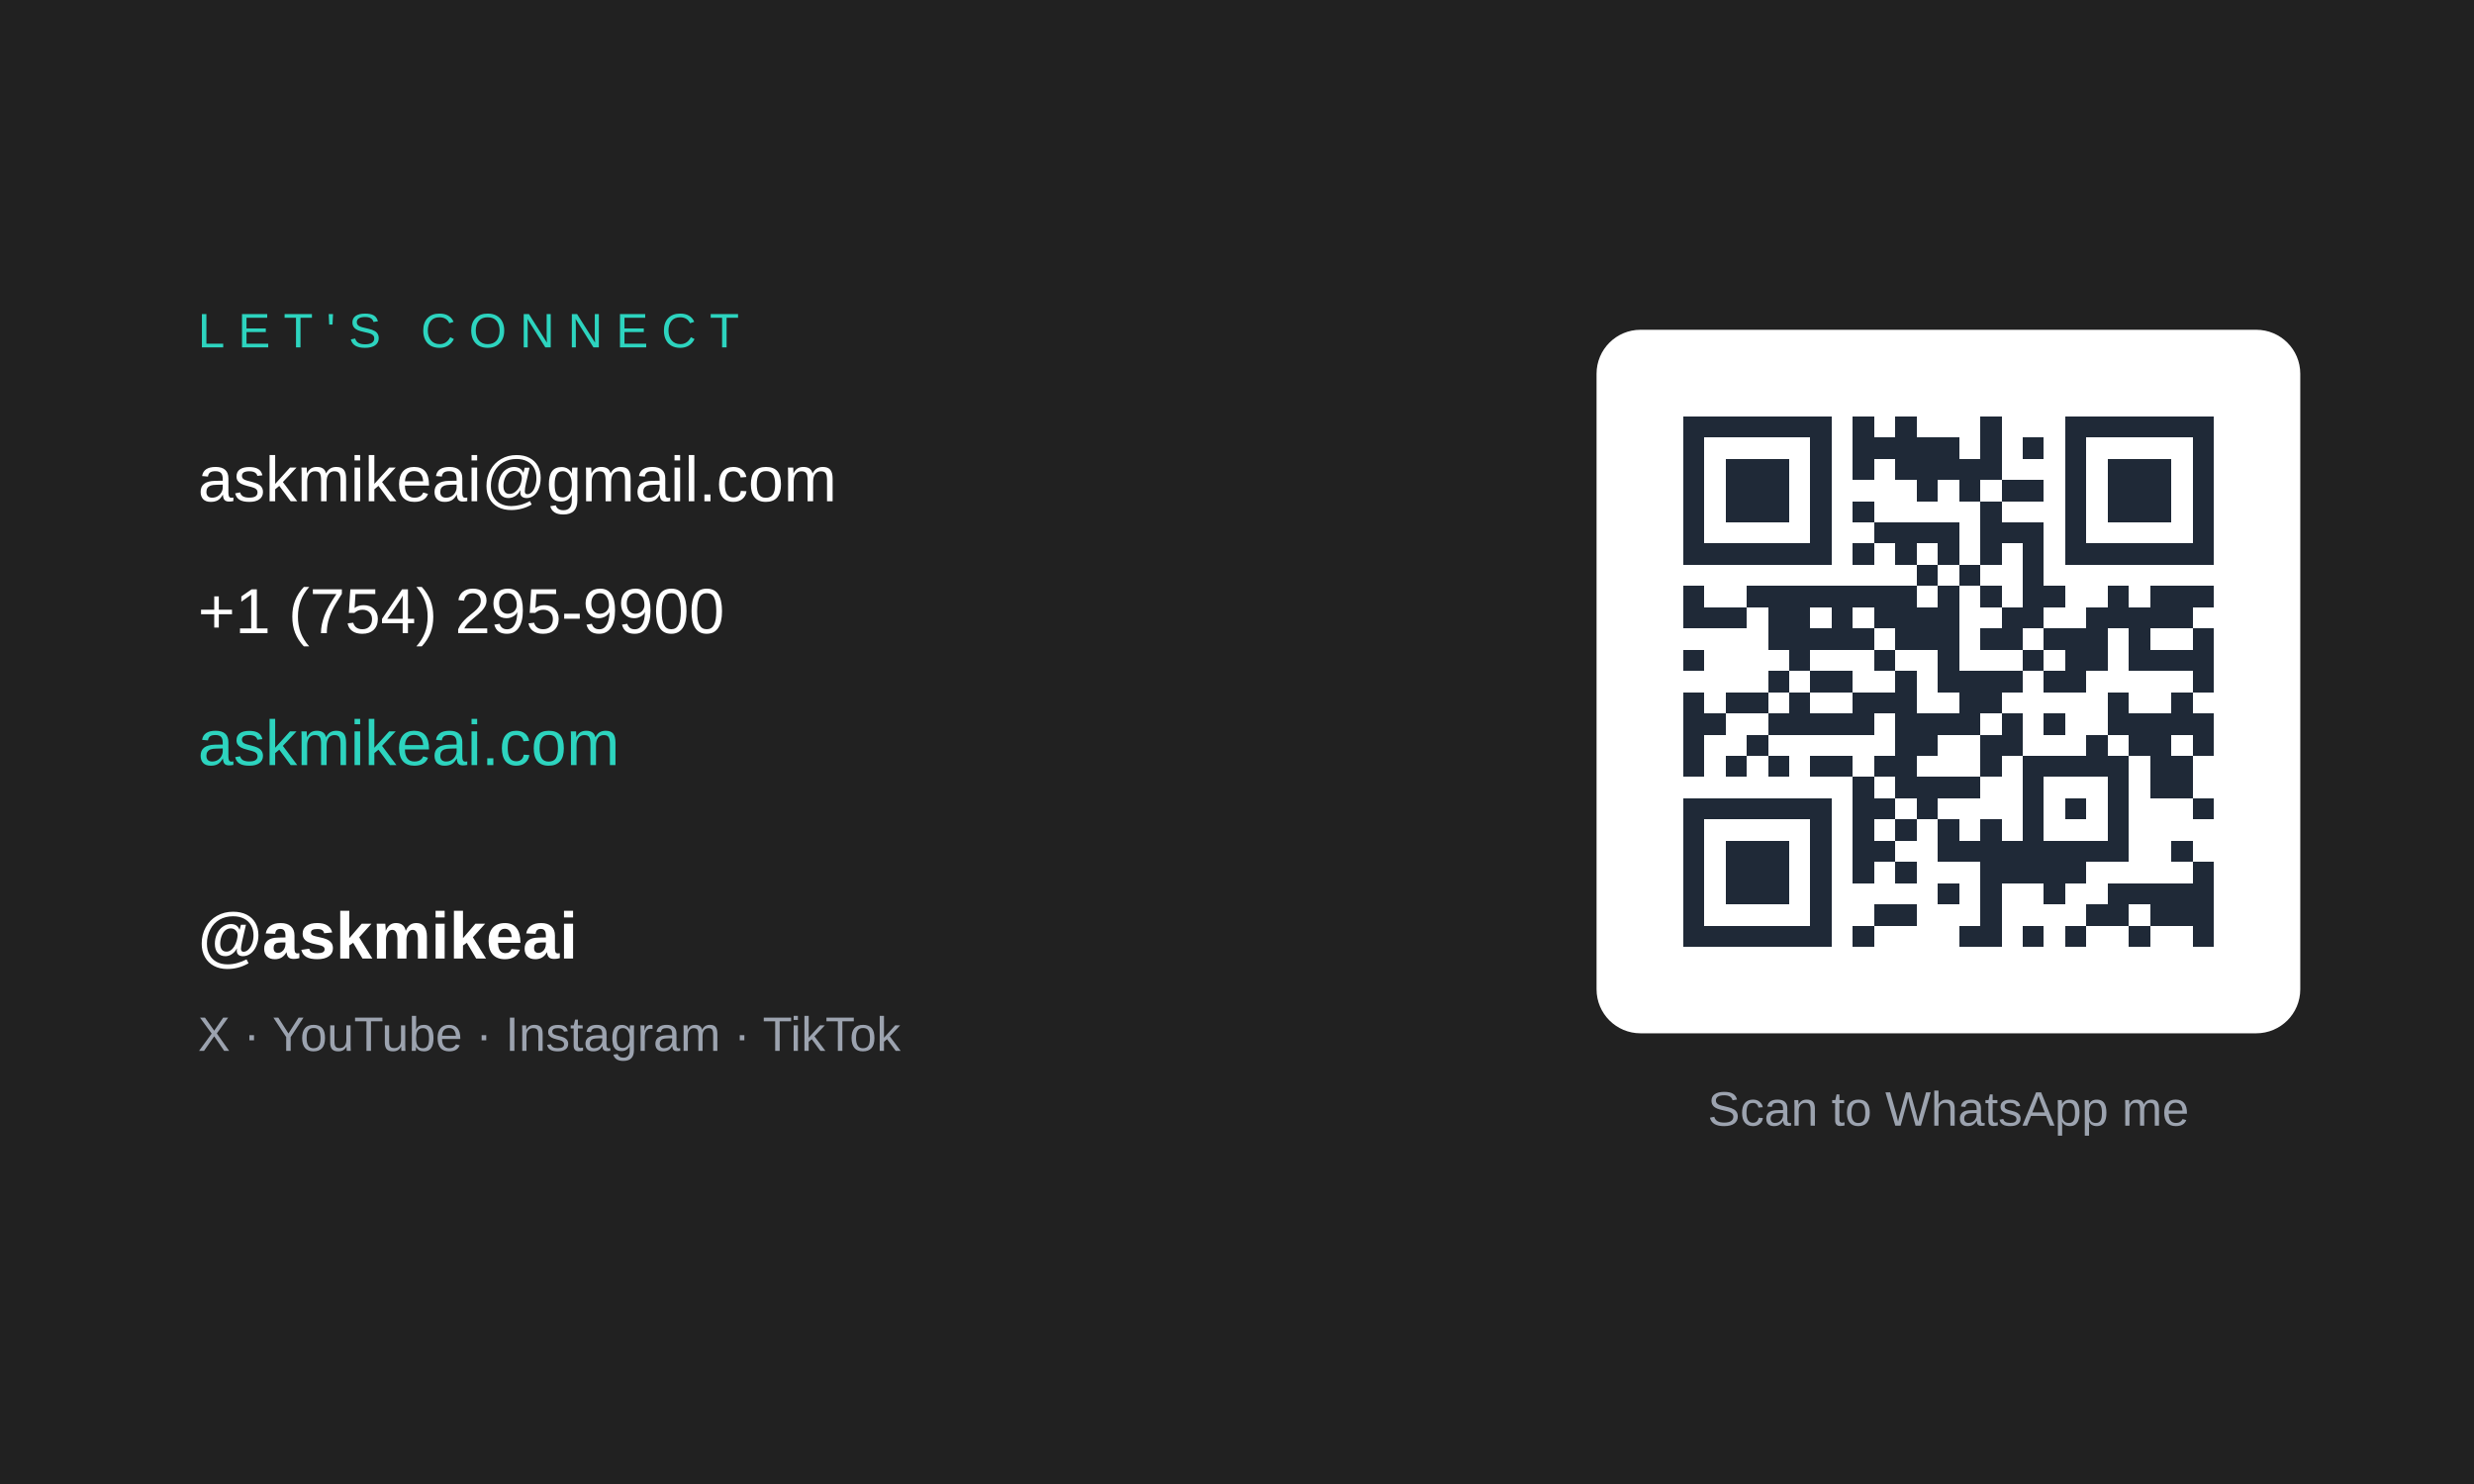
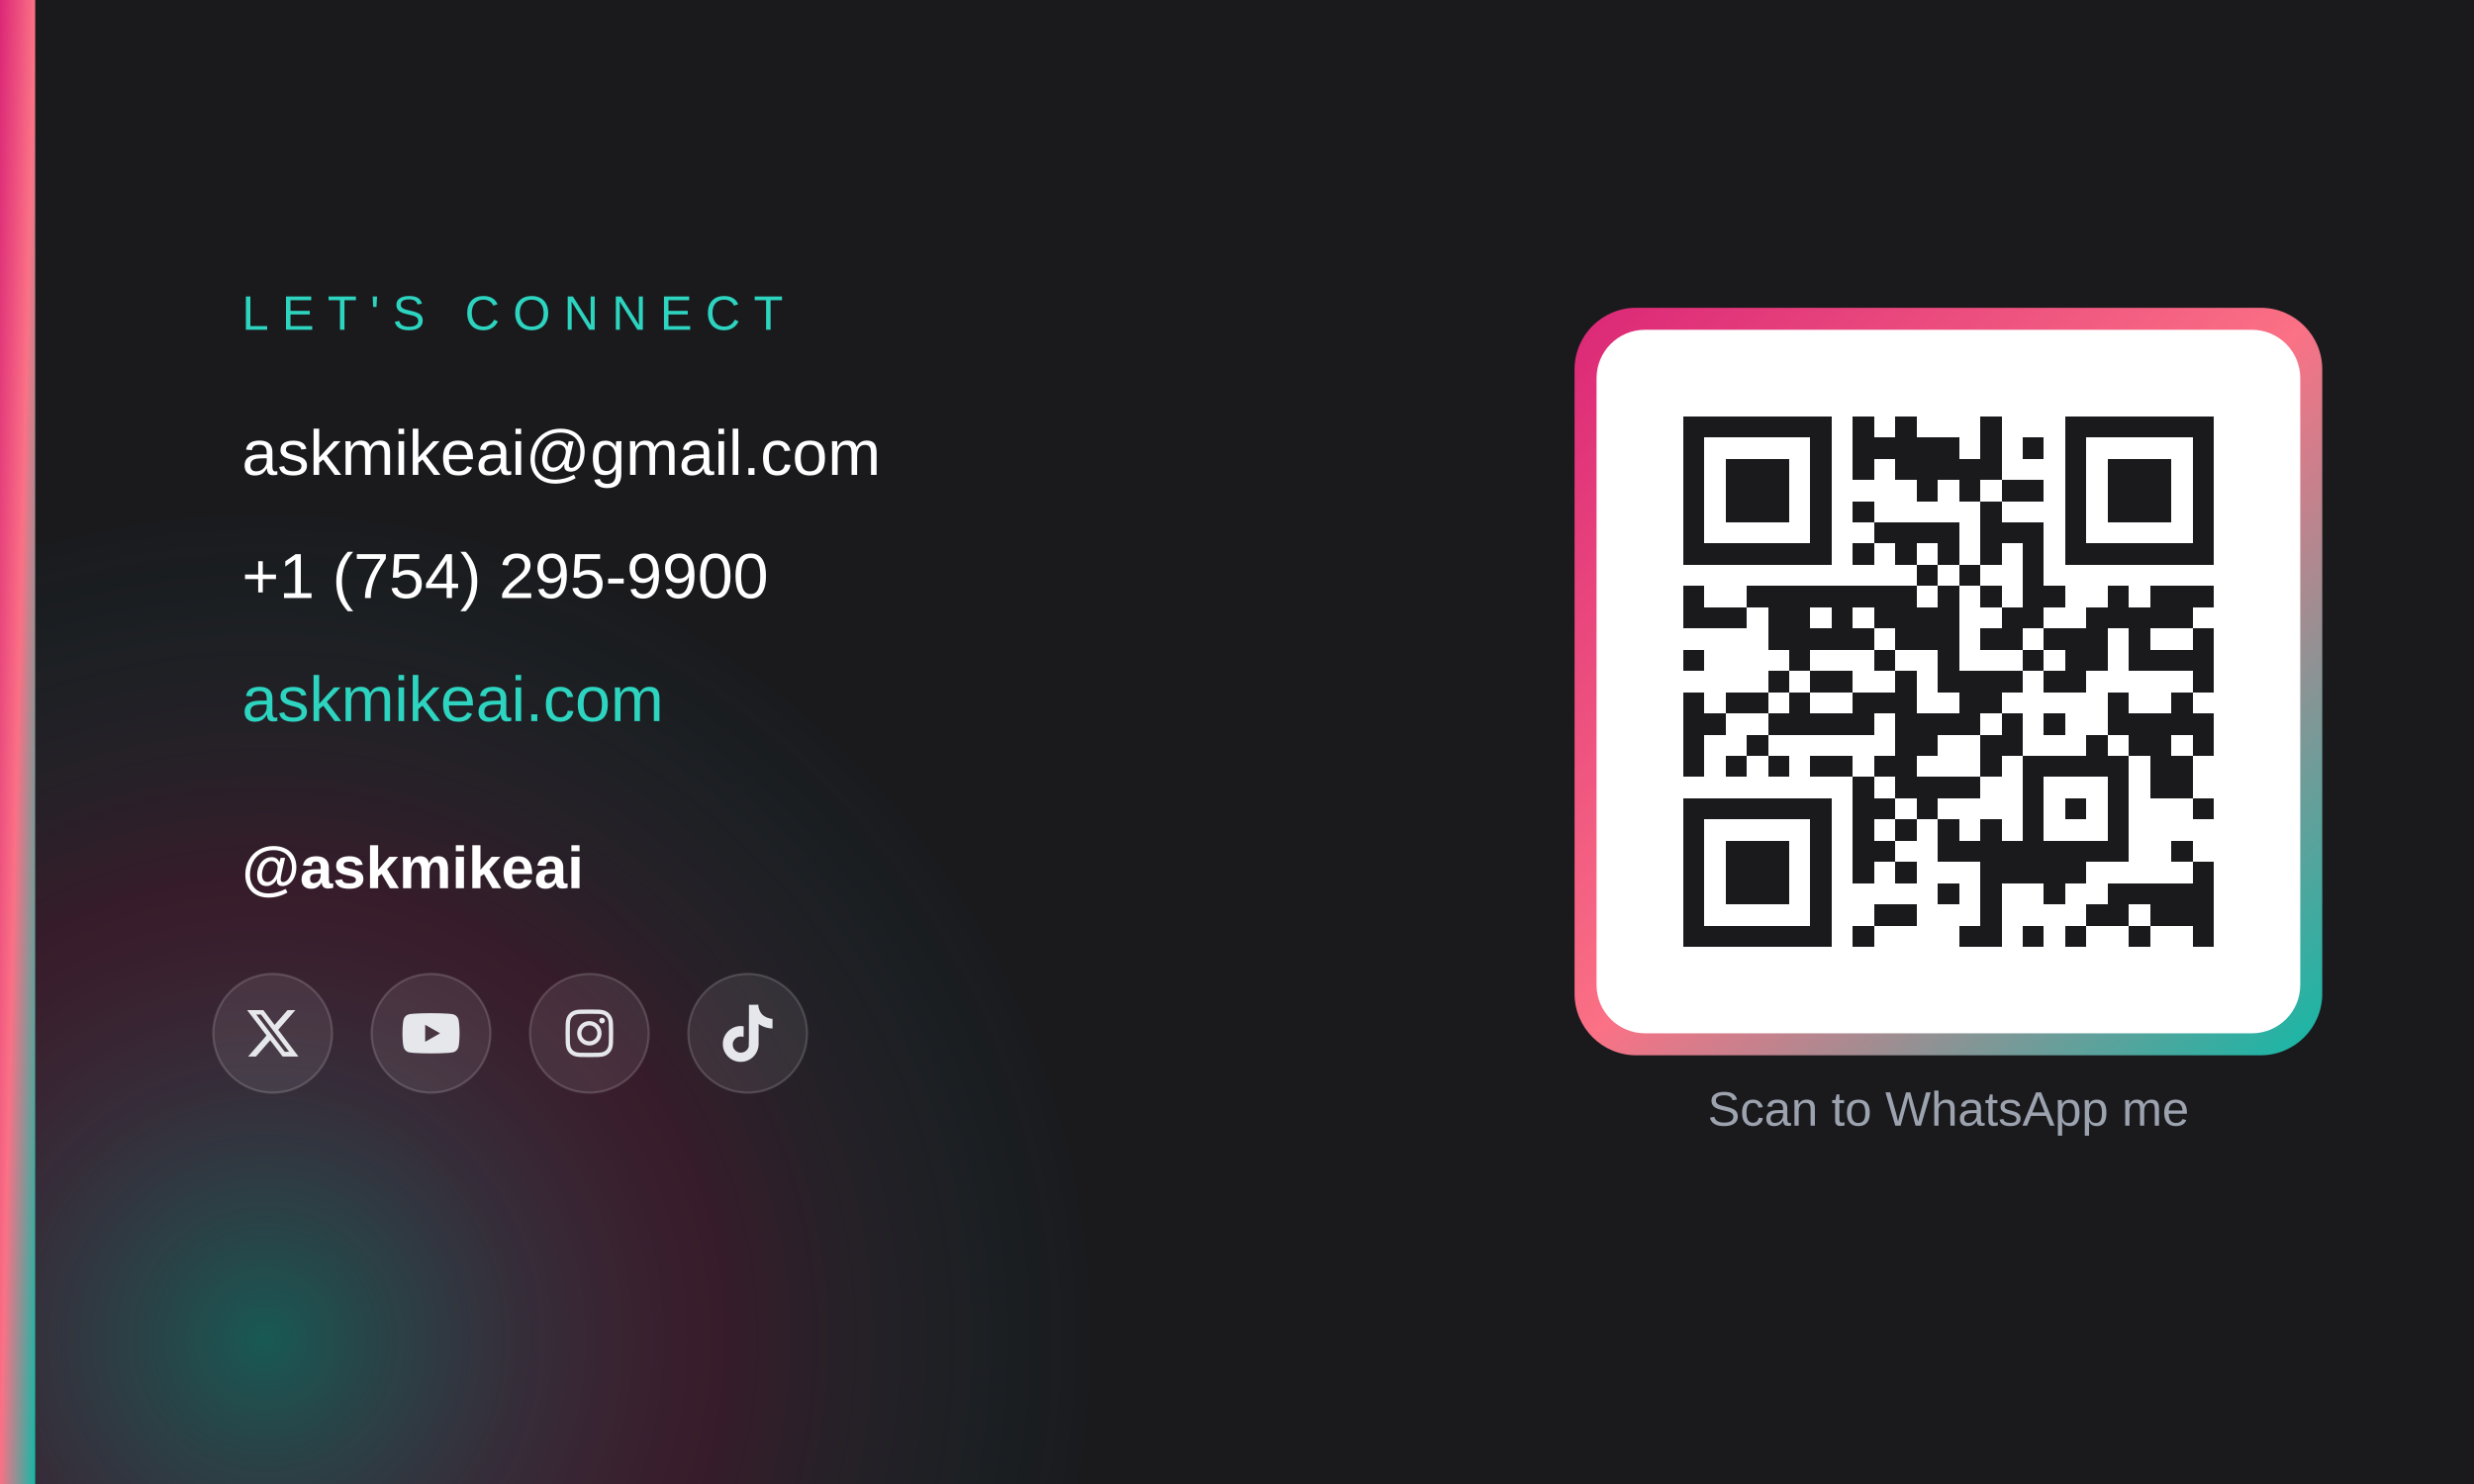
<svg xmlns="http://www.w3.org/2000/svg" width="1125" height="675" viewBox="0 0 1125 675">
-   <rect width="1125" height="675" fill="#212121" />
-   <text x="90" y="158" font-family="Arial, Helvetica, sans-serif" font-size="22" letter-spacing="6" fill="#2dd4bf">LET'S CONNECT</text>
-   <text x="90" y="228" font-family="Arial, Helvetica, sans-serif" font-size="29" fill="#ffffff">askmikeai@gmail.com</text>
-   <text x="90" y="288" font-family="Arial, Helvetica, sans-serif" font-size="29" fill="#ffffff">+1 (754) 295-9900</text>
-   <text x="90" y="348" font-family="Arial, Helvetica, sans-serif" font-size="29" fill="#2dd4bf">askmikeai.com</text>
-   <text x="90" y="436" font-family="Arial, Helvetica, sans-serif" font-size="30" font-weight="700" fill="#ffffff">@askmikeai</text>
-   <text x="90" y="478" font-family="Arial, Helvetica, sans-serif" font-size="22" fill="#9ca3af">X · YouTube · Instagram · TikTok</text>
-   <rect x="726" y="150" width="320" height="320" rx="20" fill="#ffffff" />
+   <defs>
+     <linearGradient id="brand" x1="0" y1="0" x2="1" y2="1">
+       <stop offset="0" stop-color="#db2777" />
+       <stop offset="0.5" stop-color="#fb7185" />
+       <stop offset="1" stop-color="#14b8a6" />
+     </linearGradient>
+     <radialGradient id="glow" cx="50%" cy="50%" r="50%">
+       <stop offset="0" stop-color="#14b8a6" stop-opacity="0.4" />
+       <stop offset="0.55" stop-color="#db2777" stop-opacity="0.15" />
+       <stop offset="1" stop-color="#14b8a6" stop-opacity="0" />
+     </radialGradient>
+   </defs>
+   <rect width="1125" height="675" fill="#1a1a1d" />
+   <circle cx="120" cy="610" r="380" fill="url(#glow)" />
+   <rect x="0" y="0" width="16" height="675" fill="url(#brand)" />
+   <text x="110" y="150" font-family="Arial, Helvetica, sans-serif" font-size="22" letter-spacing="6" fill="#2dd4bf">LET'S CONNECT</text>
+   <text x="110" y="216" font-family="Arial, Helvetica, sans-serif" font-size="29" fill="#ffffff">askmikeai@gmail.com</text>
+   <text x="110" y="272" font-family="Arial, Helvetica, sans-serif" font-size="29" fill="#ffffff">+1 (754) 295-9900</text>
+   <text x="110" y="328" font-family="Arial, Helvetica, sans-serif" font-size="29" fill="#2dd4bf">askmikeai.com</text>
+   <text x="110" y="404" font-family="Arial, Helvetica, sans-serif" font-size="27" font-weight="700" fill="#ffffff">@askmikeai</text>
+   <g transform="translate(124,470)">
+     <circle r="27" fill="#ffffff" fill-opacity="0.08" stroke="#ffffff" stroke-opacity="0.16" />
+     <g transform="translate(-13,-13) scale(1.083)">
+       <path fill="#e5e7eb" d="M18.244 2.25h3.308l-7.227 8.26 8.502 11.24H16.17l-5.214-6.817L4.99 21.75H1.68l7.73-8.835L1.254 2.25H8.08l4.713 6.231zm-1.161 17.52h1.833L7.084 4.126H5.117z" />
+     </g>
+   </g>
+   <g transform="translate(196,470)">
+     <circle r="27" fill="#ffffff" fill-opacity="0.08" stroke="#ffffff" stroke-opacity="0.16" />
+     <g transform="translate(-13,-13) scale(1.083)">
+       <path fill="#e5e7eb" d="M23.498 6.186a3.016 3.016 0 0 0-2.122-2.136C19.505 3.545 12 3.545 12 3.545s-7.505 0-9.377.505A3.017 3.017 0 0 0 .502 6.186C0 8.07 0 12 0 12s0 3.93.502 5.814a3.016 3.016 0 0 0 2.122 2.136c1.871.505 9.376.505 9.376.505s7.505 0 9.377-.505a3.015 3.015 0 0 0 2.122-2.136C24 15.93 24 12 24 12s0-3.93-.502-5.814zM9.545 15.568V8.432L15.818 12l-6.273 3.568z" />
+     </g>
+   </g>
+   <g transform="translate(268,470)">
+     <circle r="27" fill="#ffffff" fill-opacity="0.08" stroke="#ffffff" stroke-opacity="0.16" />
+     <g transform="translate(-13,-13) scale(1.083)">
+       <path fill="#e5e7eb" d="M12.315 2c2.43 0 2.784.013 3.808.06 1.064.049 1.791.218 2.427.465a4.902 4.902 0 011.772 1.153 4.902 4.902 0 011.153 1.772c.247.636.416 1.363.465 2.427.048 1.067.06 1.407.06 4.123v.08c0 2.643-.012 2.987-.06 4.043-.049 1.064-.218 1.791-.465 2.427a4.902 4.902 0 01-1.153 1.772 4.902 4.902 0 01-1.772 1.153c-.636.247-1.363.416-2.427.465-1.067.048-1.407.06-4.123.06h-.08c-2.643 0-2.987-.012-4.043-.06-1.064-.049-1.791-.218-2.427-.465a4.902 4.902 0 01-1.772-1.153 4.902 4.902 0 01-1.153-1.772c-.247-.636-.416-1.363-.465-2.427-.047-1.024-.06-1.379-.06-3.808v-.63c0-2.43.013-2.784.06-3.808.049-1.064.218-1.791.465-2.427a4.902 4.902 0 011.153-1.772A4.902 4.902 0 015.45 2.525c.636-.247 1.363-.416 2.427-.465C8.901 2.013 9.256 2 11.685 2h.63zm-.081 1.802h-.468c-2.456 0-2.784.011-3.807.058-.975.045-1.504.207-1.857.344-.467.182-.8.398-1.15.748-.35.35-.566.683-.748 1.15-.137.353-.3.882-.344 1.857-.047 1.023-.058 1.351-.058 3.807v.468c0 2.456.011 2.784.058 3.807.045.975.207 1.504.344 1.857.182.466.399.8.748 1.15.35.35.683.566 1.15.748.353.137.882.3 1.857.344 1.054.048 1.37.058 4.041.058h.08c2.597 0 2.917-.01 3.96-.058.976-.045 1.505-.207 1.858-.344.466-.182.8-.398 1.15-.748.35-.35.566-.683.748-1.15.137-.353.3-.882.344-1.857.048-1.055.058-1.37.058-4.041v-.08c0-2.597-.01-2.917-.058-3.96-.045-.976-.207-1.505-.344-1.858a3.097 3.097 0 00-.748-1.15 3.098 3.098 0 00-1.15-.748c-.353-.137-.882-.3-1.857-.344-1.023-.047-1.351-.058-3.807-.058zM12 6.865a5.135 5.135 0 110 10.27 5.135 5.135 0 010-10.27zm0 1.802a3.333 3.333 0 100 6.666 3.333 3.333 0 000-6.666zm5.338-3.205a1.2 1.2 0 110 2.4 1.2 1.2 0 010-2.4z" />
+     </g>
+   </g>
+   <g transform="translate(340,470)">
+     <circle r="27" fill="#ffffff" fill-opacity="0.08" stroke="#ffffff" stroke-opacity="0.16" />
+     <g transform="translate(-13,-13) scale(1.083)">
+       <path fill="#e5e7eb" d="M12.525.02c1.31-.02 2.61-.01 3.91-.02.08 1.53.63 3.09 1.75 4.17 1.12 1.11 2.7 1.62 4.24 1.79v4.03c-1.44-.05-2.89-.35-4.2-.97-.57-.26-1.1-.59-1.62-.93-.01 2.92.01 5.84-.02 8.75-.08 1.4-.54 2.79-1.35 3.94-1.31 1.92-3.58 3.17-5.91 3.21-1.43.08-2.86-.31-4.08-1.03-2.02-1.19-3.44-3.37-3.65-5.71-.02-.5-.03-1-.01-1.49.18-1.9 1.12-3.72 2.58-4.96 1.66-1.44 3.98-2.13 6.15-1.72.02 1.48-.04 2.96-.04 4.44-.99-.32-2.15-.23-3.02.37-.63.41-1.11 1.04-1.36 1.75-.21.51-.15 1.07-.14 1.61.24 1.64 1.82 3.02 3.5 2.87 1.12-.01 2.19-.66 2.77-1.61.19-.33.4-.67.41-1.06.1-1.79.06-3.57.07-5.36.01-4.03-.01-8.05.02-12.07z" />
+     </g>
+   </g>
+   <rect x="716" y="140" width="340" height="340" rx="28" fill="url(#brand)" />
+   <rect x="726" y="150" width="320" height="320" rx="22" fill="#ffffff" />
  <svg x="746" y="170" width="280" height="280" viewBox="0 0 29 29" shape-rendering="crispEdges">
    <path fill="#ffffff" d="M0 0h29v29H0z" />
-     <path stroke="#1f2937" d="M2 2.5h7m1 0h1m1 0h1m3 0h1m3 0h7M2 3.5h1m5 0h1m1 0h5m1 0h1m1 0h1m1 0h1m5 0h1M2 4.5h1m1 0h3m1 0h1m1 0h1m1 0h5m3 0h1m1 0h3m1 0h1M2 5.5h1m1 0h3m1 0h1m4 0h1m1 0h1m1 0h2m1 0h1m1 0h3m1 0h1M2 6.5h1m1 0h3m1 0h1m1 0h1m5 0h1m3 0h1m1 0h3m1 0h1M2 7.5h1m5 0h1m2 0h4m1 0h3m1 0h1m5 0h1M2 8.5h7m1 0h1m1 0h1m1 0h1m1 0h1m1 0h1m1 0h7M13 9.5h1m1 0h1m2 0h1M2 10.5h1m2 0h8m1 0h1m1 0h1m1 0h2m2 0h1m1 0h3M2 11.5h3m1 0h2m1 0h1m1 0h4m2 0h2m2 0h5M6 12.5h5m1 0h3m1 0h2m1 0h3m1 0h1m2 0h1M2 13.5h1m4 0h1m3 0h1m2 0h1m3 0h1m1 0h2m1 0h4M6 14.5h1m1 0h2m2 0h1m1 0h4m1 0h2m5 0h1M2 15.5h1m1 0h2m1 0h1m2 0h3m2 0h2m5 0h1m2 0h1M2 16.5h2m2 0h5m1 0h4m1 0h1m1 0h1m2 0h5M2 17.5h1m2 0h1m6 0h2m2 0h2m3 0h1m1 0h2m1 0h1M2 18.5h1m1 0h1m1 0h1m1 0h2m1 0h2m3 0h1m1 0h5m1 0h2M10 19.5h1m1 0h4m2 0h1m3 0h1m1 0h2M2 20.5h7m1 0h2m1 0h1m4 0h1m1 0h1m1 0h1m3 0h1M2 21.5h1m5 0h1m1 0h1m1 0h1m1 0h1m1 0h1m1 0h1m3 0h1M2 22.5h1m1 0h3m1 0h1m1 0h2m2 0h9m2 0h1M2 23.5h1m1 0h3m1 0h1m1 0h1m1 0h1m3 0h5m5 0h1M2 24.5h1m1 0h3m1 0h1m5 0h1m1 0h1m2 0h1m2 0h5M2 25.5h1m5 0h1m2 0h2m3 0h1m4 0h2m1 0h3M2 26.5h7m1 0h1m4 0h2m1 0h1m1 0h1m2 0h1m2 0h1" />
+     <path stroke="#1a1a1d" d="M2 2.5h7m1 0h1m1 0h1m3 0h1m3 0h7M2 3.5h1m5 0h1m1 0h5m1 0h1m1 0h1m1 0h1m5 0h1M2 4.5h1m1 0h3m1 0h1m1 0h1m1 0h5m3 0h1m1 0h3m1 0h1M2 5.5h1m1 0h3m1 0h1m4 0h1m1 0h1m1 0h2m1 0h1m1 0h3m1 0h1M2 6.5h1m1 0h3m1 0h1m1 0h1m5 0h1m3 0h1m1 0h3m1 0h1M2 7.5h1m5 0h1m2 0h4m1 0h3m1 0h1m5 0h1M2 8.5h7m1 0h1m1 0h1m1 0h1m1 0h1m1 0h1m1 0h7M13 9.5h1m1 0h1m2 0h1M2 10.5h1m2 0h8m1 0h1m1 0h1m1 0h2m2 0h1m1 0h3M2 11.5h3m1 0h2m1 0h1m1 0h4m2 0h2m2 0h5M6 12.5h5m1 0h3m1 0h2m1 0h3m1 0h1m2 0h1M2 13.5h1m4 0h1m3 0h1m2 0h1m3 0h1m1 0h2m1 0h4M6 14.5h1m1 0h2m2 0h1m1 0h4m1 0h2m5 0h1M2 15.5h1m1 0h2m1 0h1m2 0h3m2 0h2m5 0h1m2 0h1M2 16.5h2m2 0h5m1 0h4m1 0h1m1 0h1m2 0h5M2 17.5h1m2 0h1m6 0h2m2 0h2m3 0h1m1 0h2m1 0h1M2 18.5h1m1 0h1m1 0h1m1 0h2m1 0h2m3 0h1m1 0h5m1 0h2M10 19.5h1m1 0h4m2 0h1m3 0h1m1 0h2M2 20.5h7m1 0h2m1 0h1m4 0h1m1 0h1m1 0h1m3 0h1M2 21.5h1m5 0h1m1 0h1m1 0h1m1 0h1m1 0h1m1 0h1m3 0h1M2 22.5h1m1 0h3m1 0h1m1 0h2m2 0h9m2 0h1M2 23.5h1m1 0h3m1 0h1m1 0h1m1 0h1m3 0h5m5 0h1M2 24.5h1m1 0h3m1 0h1m5 0h1m1 0h1m2 0h1m2 0h5M2 25.5h1m5 0h1m2 0h2m3 0h1m4 0h2m1 0h3M2 26.5h7m1 0h1m4 0h2m1 0h1m1 0h1m2 0h1m2 0h1" />
  </svg>
  <text x="886" y="512" font-family="Arial, Helvetica, sans-serif" font-size="22" fill="#9ca3af" text-anchor="middle">Scan to WhatsApp me</text>
</svg>
